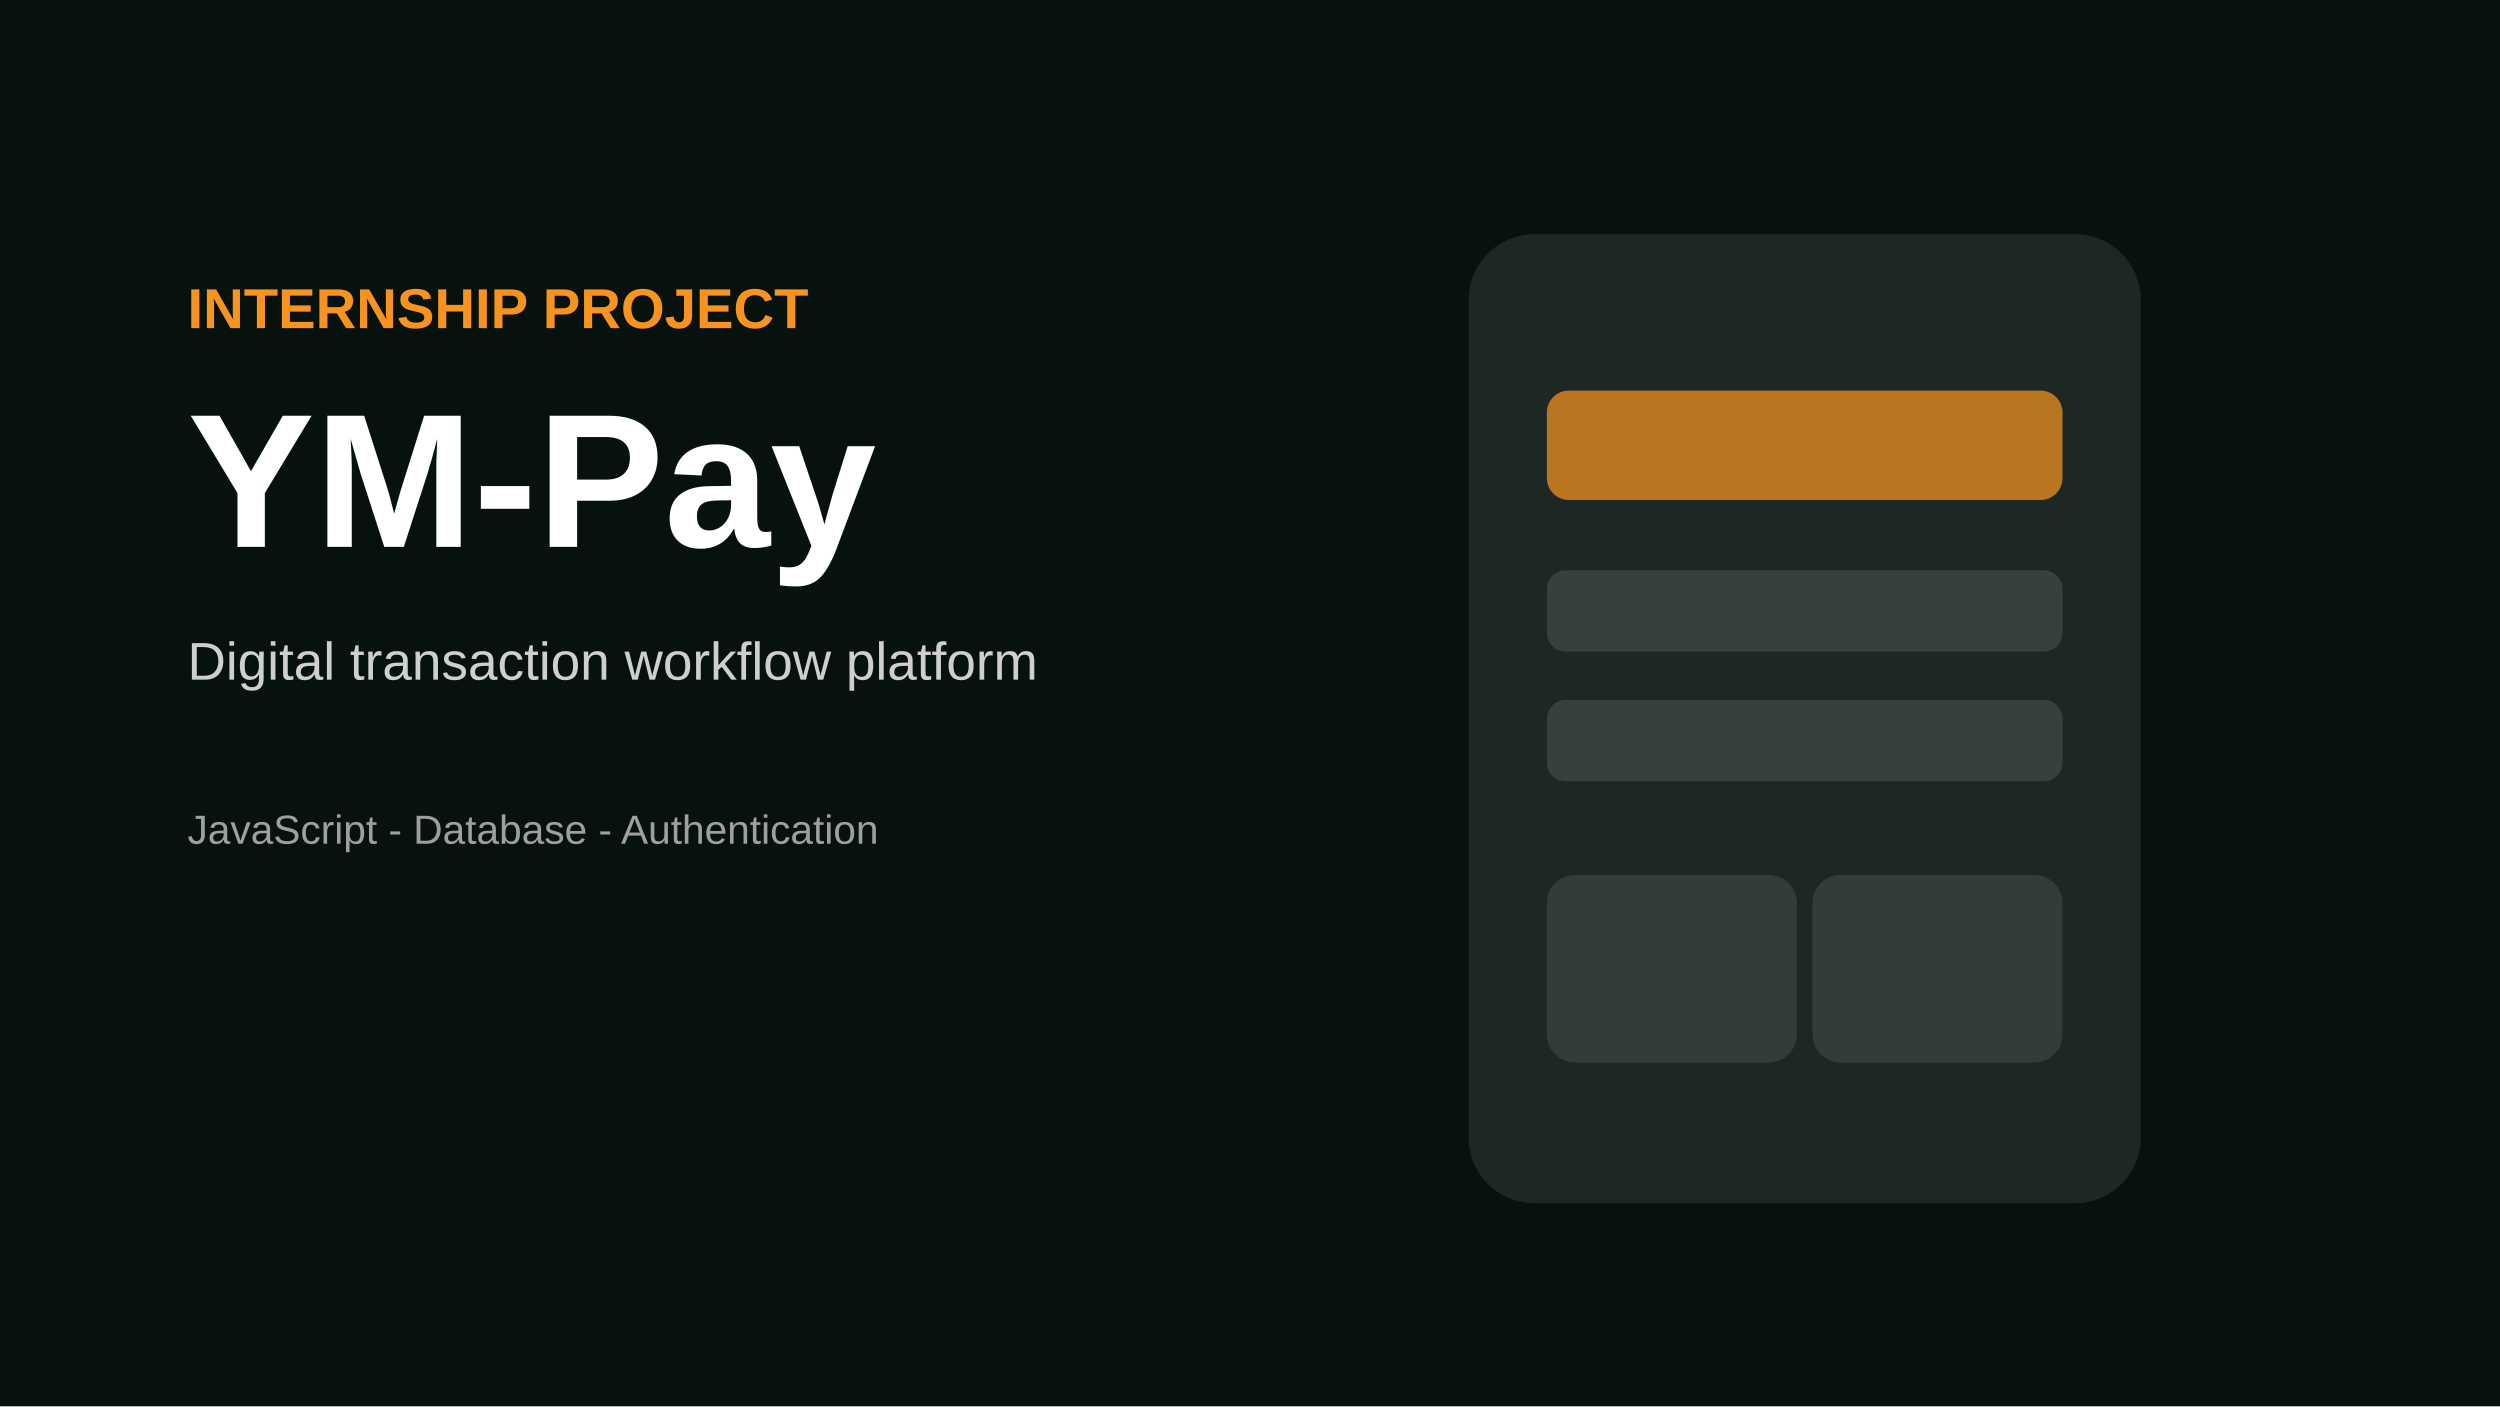
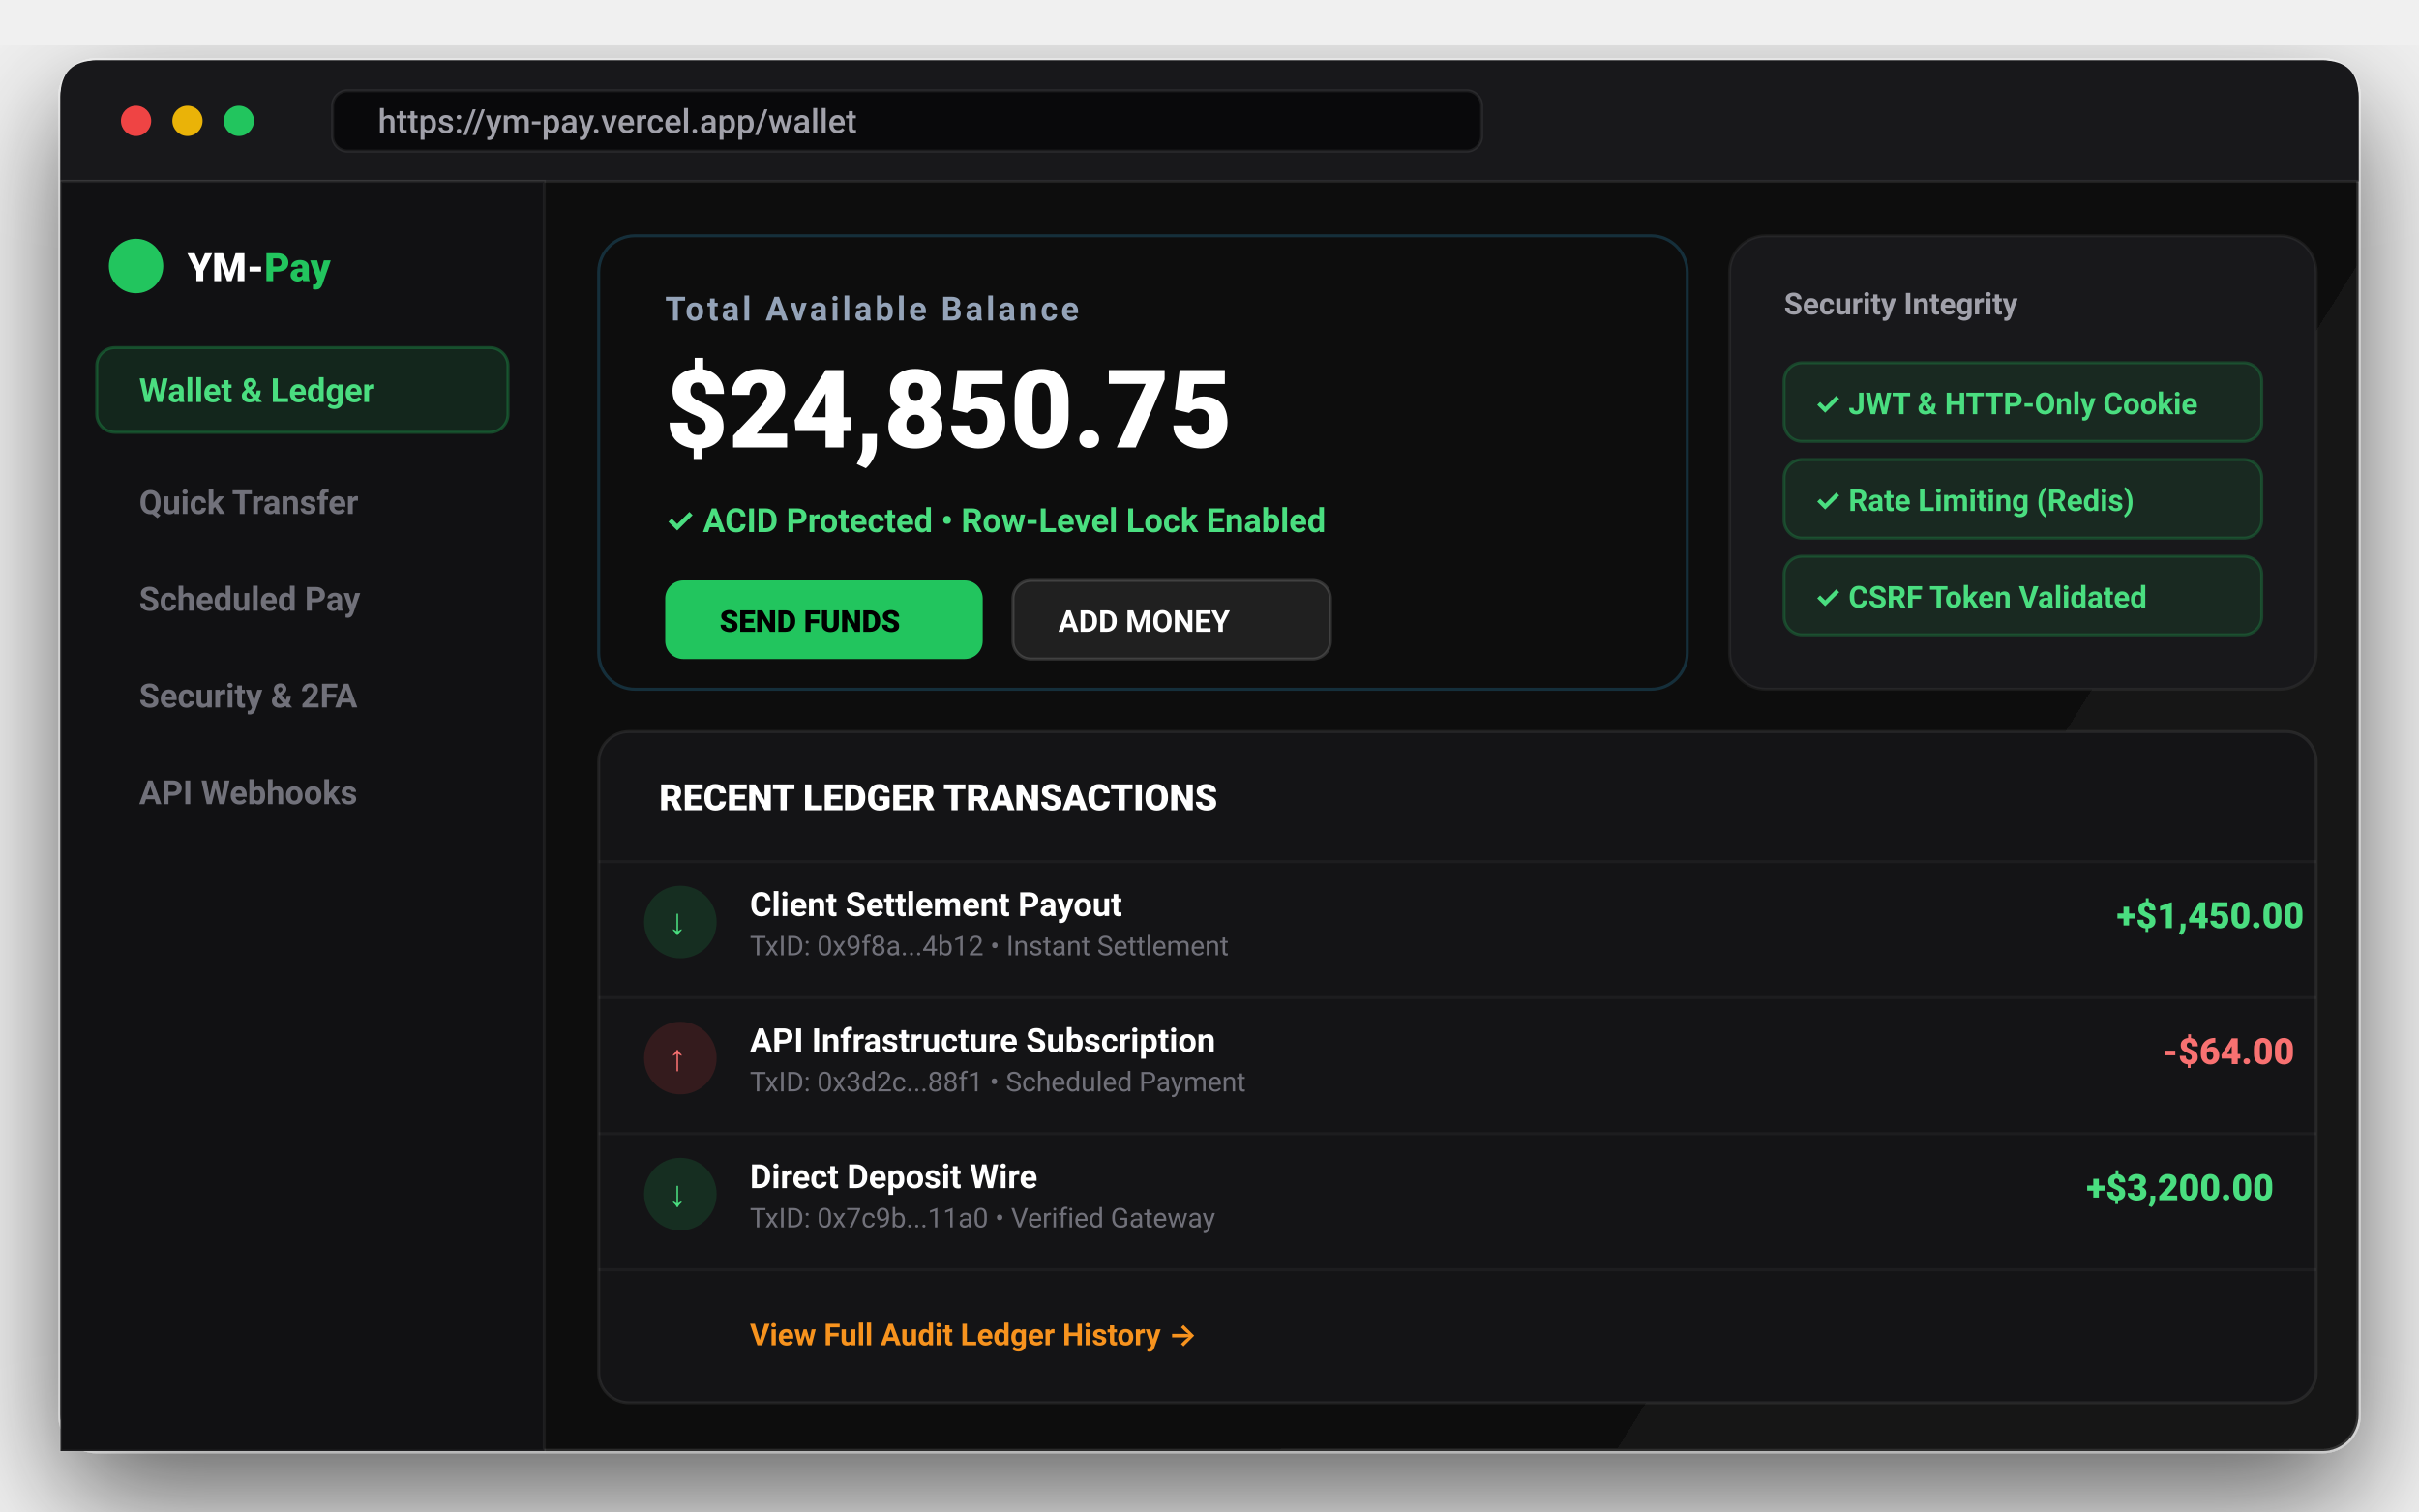
- <svg xmlns="http://www.w3.org/2000/svg" width="1600" height="900" viewBox="0 0 1600 900" role="img" aria-labelledby="title desc">
-   <rect width="1600" height="900" fill="#07120d" />
-   <rect x="940" y="150" width="430" height="620" rx="42" fill="#ffffff" opacity="0.09" stroke="#ffffff" stroke-opacity="0.16" />
-   <rect x="990" y="250" width="330" height="70" rx="14" fill="#f7931e" opacity="0.72" />
-   <rect x="990" y="365" width="330" height="52" rx="12" fill="#ffffff" opacity="0.12" />
-   <rect x="990" y="448" width="330" height="52" rx="12" fill="#ffffff" opacity="0.12" />
-   <rect x="990" y="560" width="160" height="120" rx="18" fill="#ffffff" opacity="0.1" />
-   <rect x="1160" y="560" width="160" height="120" rx="18" fill="#ffffff" opacity="0.1" />
-   <text x="120" y="210" fill="#f7931e" font-family="Arial, sans-serif" font-size="36" font-weight="700">INTERNSHIP PROJECT</text>
-   <text x="120" y="350" fill="#ffffff" font-family="Arial, sans-serif" font-size="122" font-weight="900">YM-Pay</text>
-   <text x="120" y="435" fill="#cfcfcf" font-family="Arial, sans-serif" font-size="34">Digital transaction workflow platform</text>
-   <text x="120" y="540" fill="#9f9f9f" font-family="Arial, sans-serif" font-size="26">JavaScript - Database - Authentication</text>
+ <svg xmlns="http://www.w3.org/2000/svg" width="800" height="500" viewBox="0 0 800 500" fill="none">
+   <defs>
+     <linearGradient id="ym-bg" x1="0" y1="0" x2="800" y2="500" gradientUnits="userSpaceOnUse">
+       <stop offset="0%" stop-color="#0a0a0a" />
+       <stop offset="100%" stop-color="#141414" />
+     </linearGradient>
+     <filter id="ym-shadow" x="-10" y="-10" width="820" height="520" filterUnits="userSpaceOnUse">
+       <feDropShadow dx="0" dy="15" stdDeviation="20" flood-color="#000" flood-opacity="0.6" />
+     </filter>
+   </defs>
+   <rect x="20" y="20" width="760" height="460" rx="12" fill="url(#ym-bg)" stroke="rgba(255,255,255,0.12)" stroke-width="1.5" filter="url(#ym-shadow)" />
+   <path d="M 20 32 Q 20 20 32 20 L 768 20 Q 780 20 780 32 L 780 60 L 20 60 Z" fill="#18181b" />
+   <line x1="20" y1="60" x2="780" y2="60" stroke="rgba(255,255,255,0.08)" stroke-width="1" />
+   <circle cx="45" cy="40" r="5" fill="#ef4444" />
+   <circle cx="62" cy="40" r="5" fill="#eab308" />
+   <circle cx="79" cy="40" r="5" fill="#22c55e" />
+   <rect x="110" y="30" width="380" height="20" rx="5" fill="#09090b" stroke="rgba(255,255,255,0.08)" />
+   <text x="125" y="44" fill="#a1a1aa" font-family="-apple-system, BlinkMacSystemFont, 'Segoe UI', Roboto, sans-serif" font-size="11" font-weight="500">https://ym-pay.vercel.app/wallet</text>
+   <rect x="20" y="60" width="160" height="420" fill="#111113" stroke="rgba(255,255,255,0.06)" stroke-width="1" />
+   <circle cx="45" cy="88" r="9" fill="#22c55e" />
+   <text x="62" y="93" fill="#ffffff" font-family="-apple-system, BlinkMacSystemFont, 'Segoe UI', Roboto, sans-serif" font-size="13" font-weight="800">YM-<tspan fill="#22c55e">Pay</tspan>
+   </text>
+   <rect x="32" y="115" width="136" height="28" rx="6" fill="rgba(34,197,94,0.12)" stroke="rgba(34,197,94,0.3)" />
+   <text x="46" y="133" fill="#4ade80" font-family="-apple-system, BlinkMacSystemFont, 'Segoe UI', Roboto, sans-serif" font-size="11" font-weight="700">Wallet &amp; Ledger</text>
+   <text x="46" y="170" fill="#71717a" font-family="-apple-system, BlinkMacSystemFont, 'Segoe UI', Roboto, sans-serif" font-size="11" font-weight="600">Quick Transfer</text>
+   <text x="46" y="202" fill="#71717a" font-family="-apple-system, BlinkMacSystemFont, 'Segoe UI', Roboto, sans-serif" font-size="11" font-weight="600">Scheduled Pay</text>
+   <text x="46" y="234" fill="#71717a" font-family="-apple-system, BlinkMacSystemFont, 'Segoe UI', Roboto, sans-serif" font-size="11" font-weight="600">Security &amp; 2FA</text>
+   <text x="46" y="266" fill="#71717a" font-family="-apple-system, BlinkMacSystemFont, 'Segoe UI', Roboto, sans-serif" font-size="11" font-weight="600">API Webhooks</text>
+   <rect x="198" y="78" width="360" height="150" rx="12" fill="linear-gradient(135deg, #1e293b 0%, #0f172a 100%)" stroke="rgba(56,189,248,0.2)" />
+   <text x="220" y="106" fill="#94a3b8" font-family="-apple-system, BlinkMacSystemFont, 'Segoe UI', Roboto, sans-serif" font-size="11" font-weight="700" text-transform="uppercase" letter-spacing="1">Total Available Balance</text>
+   <text x="220" y="148" fill="#ffffff" font-family="-apple-system, BlinkMacSystemFont, 'Segoe UI', Roboto, sans-serif" font-size="36" font-weight="900">$24,850.75</text>
+   <text x="220" y="176" fill="#4ade80" font-family="-apple-system, BlinkMacSystemFont, 'Segoe UI', Roboto, sans-serif" font-size="11" font-weight="700">✓ ACID Protected • Row-Level Lock Enabled</text>
+   <rect x="220" y="192" width="105" height="26" rx="6" fill="#22c55e" />
+   <text x="238" y="209" fill="#000" font-family="-apple-system, BlinkMacSystemFont, 'Segoe UI', Roboto, sans-serif" font-size="10" font-weight="900">SEND FUNDS</text>
+   <rect x="335" y="192" width="105" height="26" rx="6" fill="rgba(255,255,255,0.08)" stroke="rgba(255,255,255,0.15)" />
+   <text x="350" y="209" fill="#fff" font-family="-apple-system, BlinkMacSystemFont, 'Segoe UI', Roboto, sans-serif" font-size="10" font-weight="700">ADD MONEY</text>
+   <rect x="572" y="78" width="194" height="150" rx="12" fill="#18181b" stroke="rgba(255,255,255,0.06)" />
+   <text x="590" y="104" fill="#a1a1aa" font-family="-apple-system, BlinkMacSystemFont, 'Segoe UI', Roboto, sans-serif" font-size="10" font-weight="700" text-transform="uppercase">Security Integrity</text>
+   <rect x="590" y="120" width="158" height="26" rx="6" fill="rgba(34,197,94,0.1)" stroke="rgba(34,197,94,0.25)" />
+   <text x="600" y="137" fill="#4ade80" font-family="-apple-system, BlinkMacSystemFont, 'Segoe UI', Roboto, sans-serif" font-size="10" font-weight="700">✓ JWT &amp; HTTP-Only Cookie</text>
+   <rect x="590" y="152" width="158" height="26" rx="6" fill="rgba(34,197,94,0.1)" stroke="rgba(34,197,94,0.25)" />
+   <text x="600" y="169" fill="#4ade80" font-family="-apple-system, BlinkMacSystemFont, 'Segoe UI', Roboto, sans-serif" font-size="10" font-weight="700">✓ Rate Limiting (Redis)</text>
+   <rect x="590" y="184" width="158" height="26" rx="6" fill="rgba(34,197,94,0.1)" stroke="rgba(34,197,94,0.25)" />
+   <text x="600" y="201" fill="#4ade80" font-family="-apple-system, BlinkMacSystemFont, 'Segoe UI', Roboto, sans-serif" font-size="10" font-weight="700">✓ CSRF Token Validated</text>
+   <rect x="198" y="242" width="568" height="222" rx="10" fill="#141416" stroke="rgba(255,255,255,0.08)" />
+   <text x="218" y="268" fill="#ffffff" font-family="-apple-system, BlinkMacSystemFont, 'Segoe UI', Roboto, sans-serif" font-size="12" font-weight="800">RECENT LEDGER TRANSACTIONS</text>
+   <line x1="198" y1="285" x2="766" y2="285" stroke="rgba(255,255,255,0.04)" />
+   <circle cx="225" cy="305" r="12" fill="rgba(34,197,94,0.15)" />
+   <text x="221" y="309" fill="#4ade80" font-size="12">↓</text>
+   <text x="248" y="303" fill="#ffffff" font-family="-apple-system, BlinkMacSystemFont, 'Segoe UI', Roboto, sans-serif" font-size="11" font-weight="700">Client Settlement Payout</text>
+   <text x="248" y="316" fill="#71717a" font-family="-apple-system, BlinkMacSystemFont, 'Segoe UI', Roboto, sans-serif" font-size="9">TxID: 0x9f8a...4b12 • Instant Settlement</text>
+   <text x="700" y="307" fill="#4ade80" font-family="-apple-system, BlinkMacSystemFont, 'Segoe UI', Roboto, sans-serif" font-size="12" font-weight="800">+$1,450.00</text>
+   <line x1="198" y1="330" x2="766" y2="330" stroke="rgba(255,255,255,0.04)" />
+   <circle cx="225" cy="350" r="12" fill="rgba(239,68,68,0.15)" />
+   <text x="221" y="354" fill="#f87171" font-size="12">↑</text>
+   <text x="248" y="348" fill="#ffffff" font-family="-apple-system, BlinkMacSystemFont, 'Segoe UI', Roboto, sans-serif" font-size="11" font-weight="700">API Infrastructure Subscription</text>
+   <text x="248" y="361" fill="#71717a" font-family="-apple-system, BlinkMacSystemFont, 'Segoe UI', Roboto, sans-serif" font-size="9">TxID: 0x3d2c...88f1 • Scheduled Payment</text>
+   <text x="715" y="352" fill="#f87171" font-family="-apple-system, BlinkMacSystemFont, 'Segoe UI', Roboto, sans-serif" font-size="12" font-weight="800">-$64.00</text>
+   <line x1="198" y1="375" x2="766" y2="375" stroke="rgba(255,255,255,0.04)" />
+   <circle cx="225" cy="395" r="12" fill="rgba(34,197,94,0.15)" />
+   <text x="221" y="399" fill="#4ade80" font-size="12">↓</text>
+   <text x="248" y="393" fill="#ffffff" font-family="-apple-system, BlinkMacSystemFont, 'Segoe UI', Roboto, sans-serif" font-size="11" font-weight="700">Direct Deposit Wire</text>
+   <text x="248" y="406" fill="#71717a" font-family="-apple-system, BlinkMacSystemFont, 'Segoe UI', Roboto, sans-serif" font-size="9">TxID: 0x7c9b...11a0 • Verified Gateway</text>
+   <text x="690" y="397" fill="#4ade80" font-family="-apple-system, BlinkMacSystemFont, 'Segoe UI', Roboto, sans-serif" font-size="12" font-weight="800">+$3,200.00</text>
+   <line x1="198" y1="420" x2="766" y2="420" stroke="rgba(255,255,255,0.04)" />
+   <text x="248" y="445" fill="#f7931e" font-family="-apple-system, BlinkMacSystemFont, 'Segoe UI', Roboto, sans-serif" font-size="10" font-weight="700">View Full Audit Ledger History →</text>
</svg>
